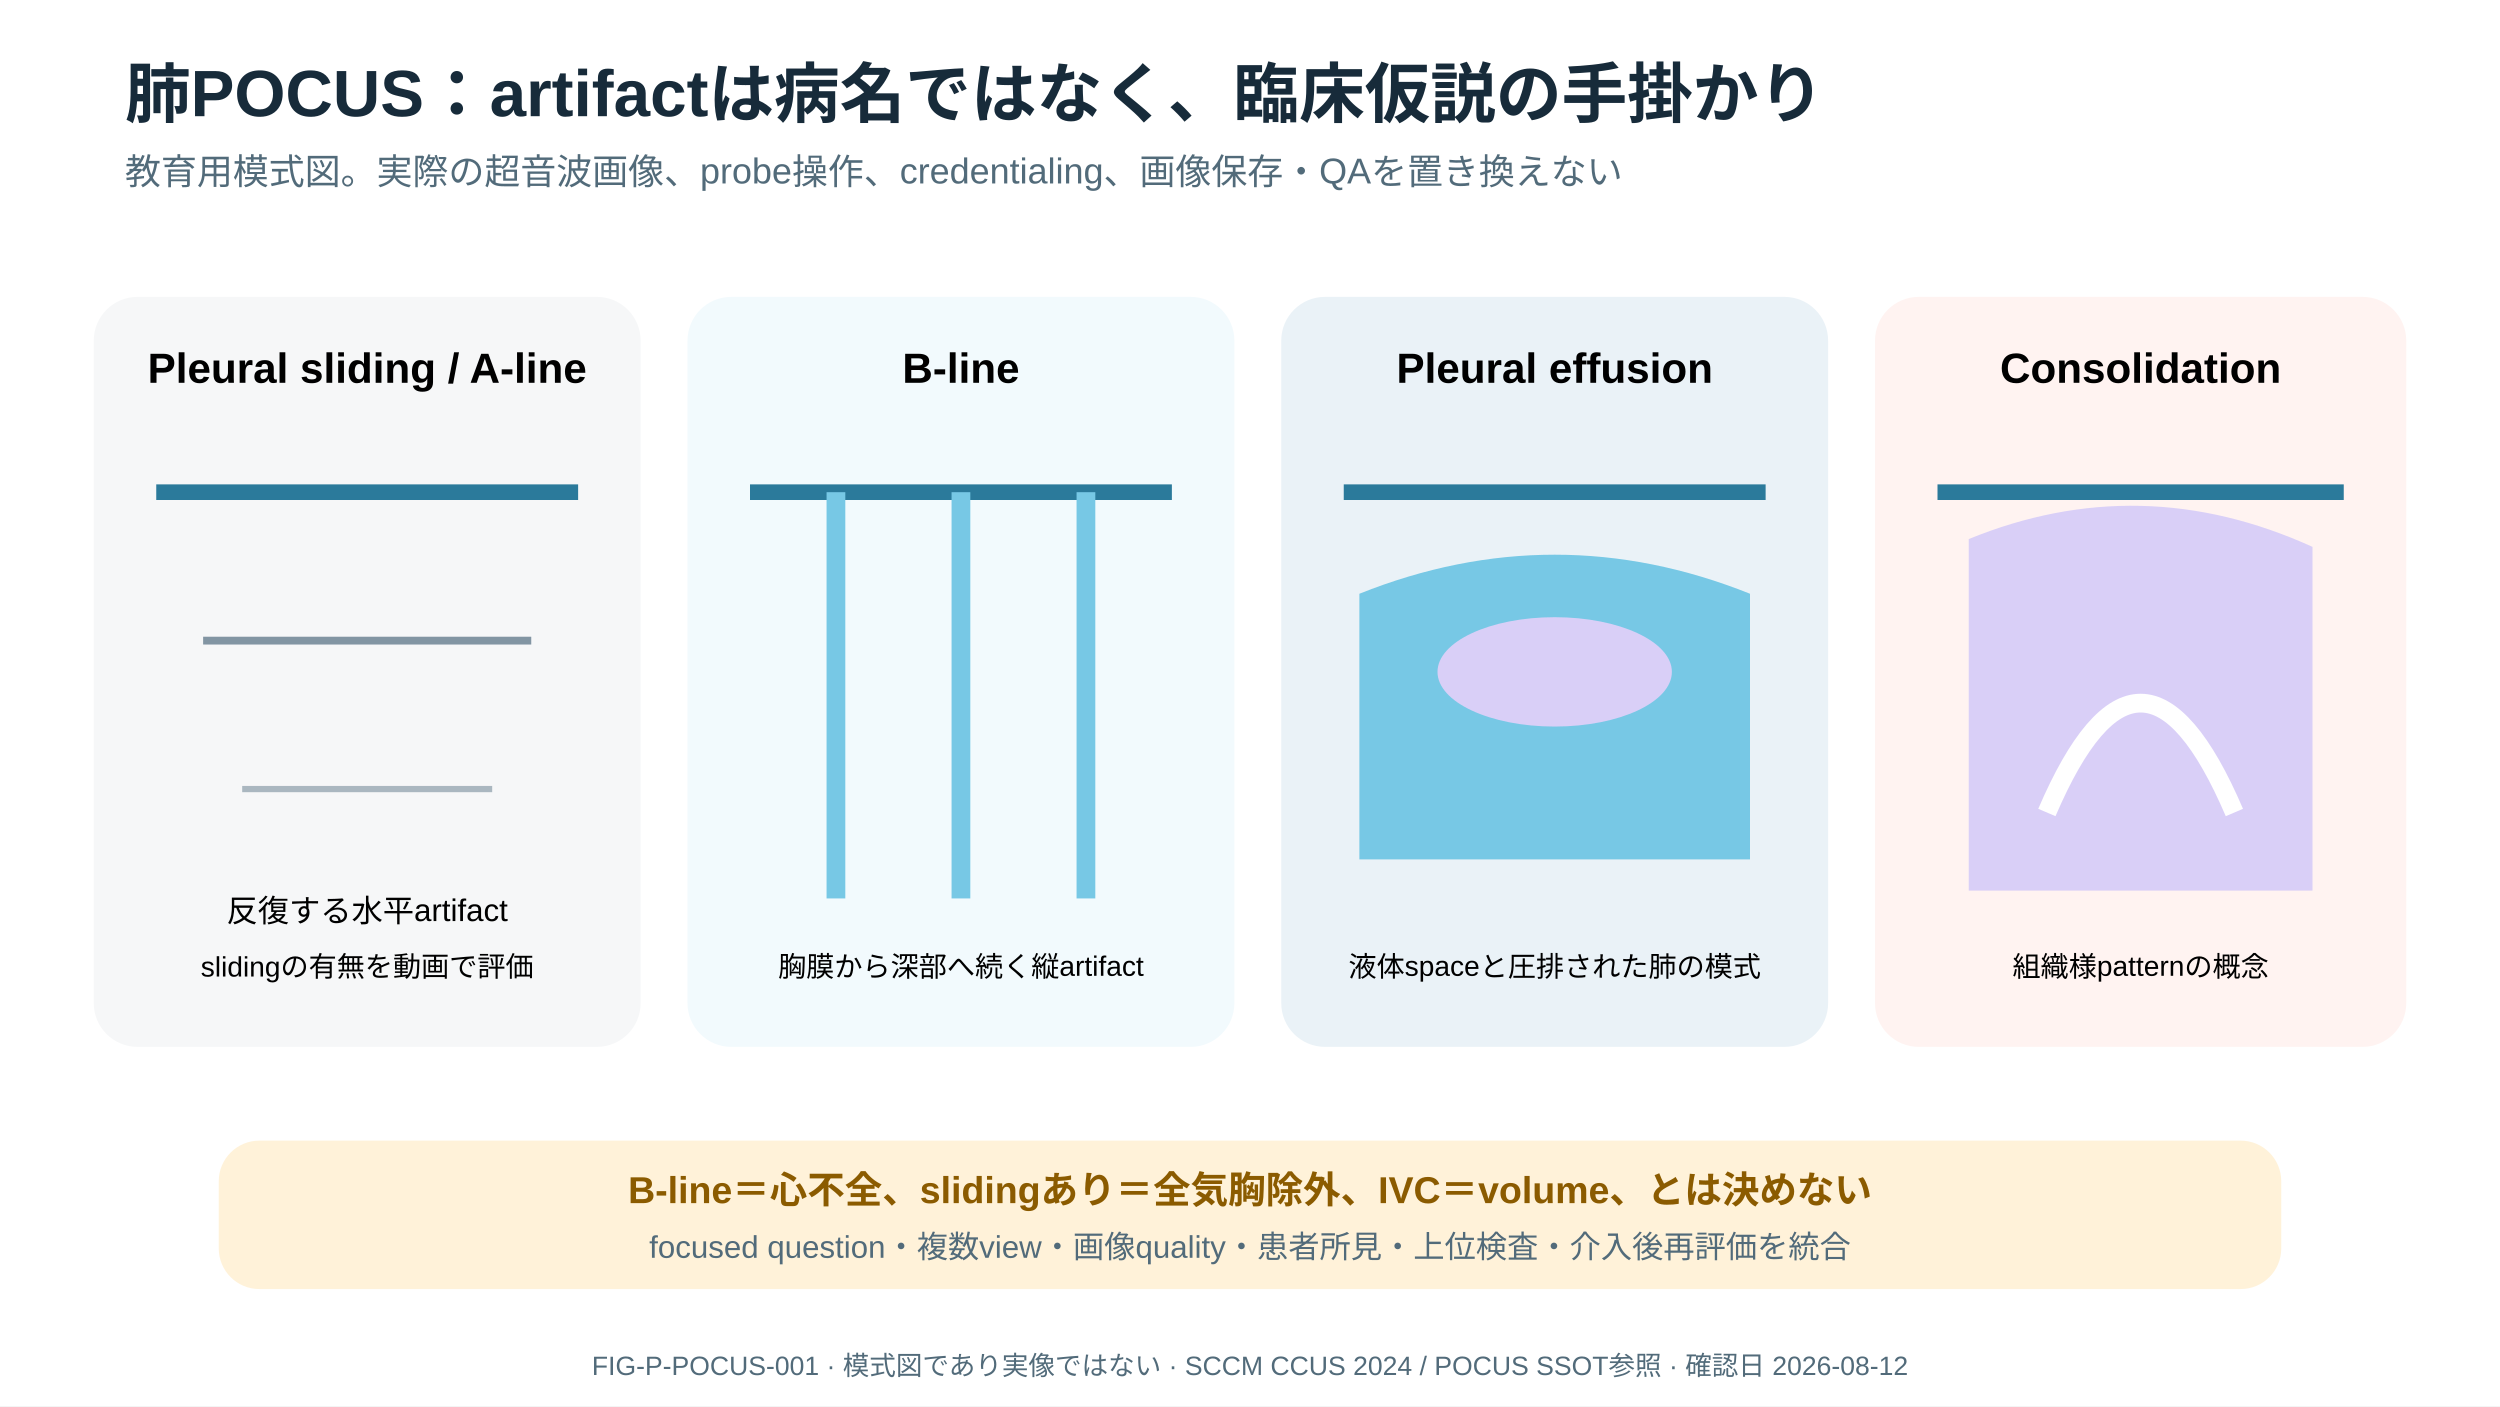
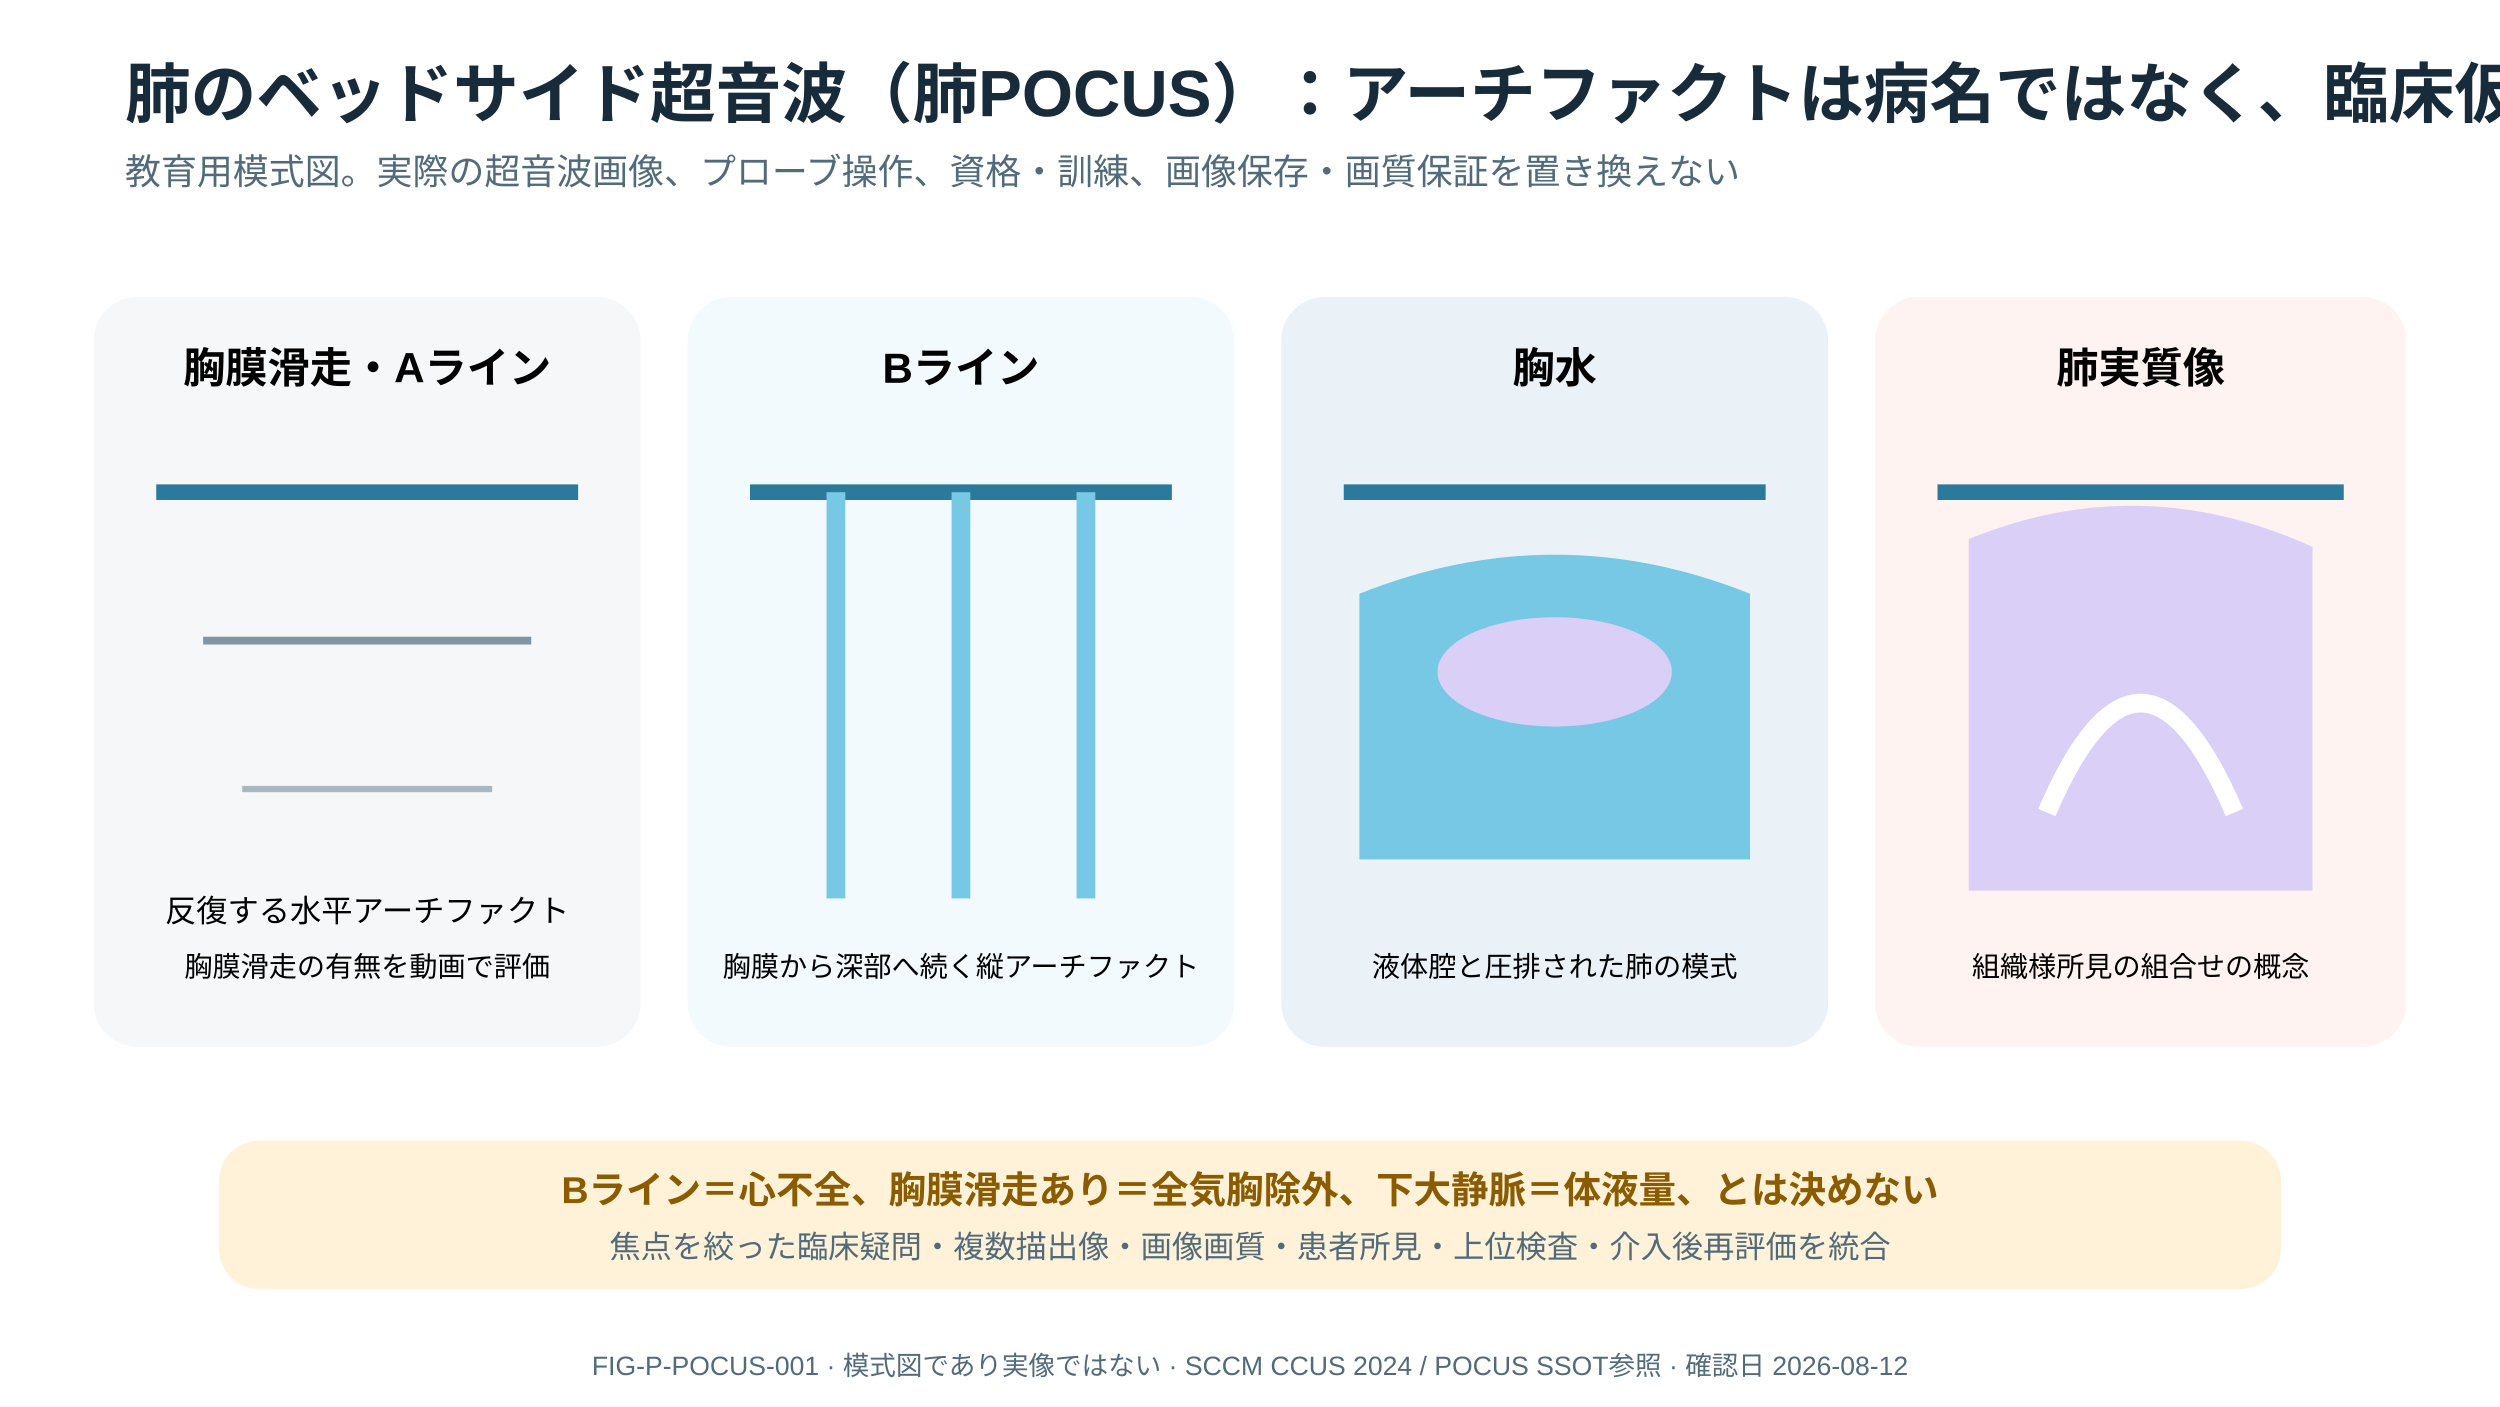
<svg xmlns="http://www.w3.org/2000/svg" width="1600" height="900" viewBox="0 0 1600 900" role="img" aria-labelledby="title desc">
  <rect width="1600" height="900" fill="#fff" />
-   <text x="80" y="75" font-family="Hiragino Sans, Yu Gothic, Arial, sans-serif" font-size="42" font-weight="700" fill="#172B3A">肺POCUS：artifactは病名ではなく、臨床仮説の手掛かり</text>
-   <text x="80" y="118" font-family="Hiragino Sans, Yu Gothic, Arial, sans-serif" font-size="23" fill="#526B7A">教育用模式図。実際の超音波画像、probe操作、credentialing、画像保存・QAを置き換えない</text>
+   <text x="80" y="75" font-family="Hiragino Sans, Yu Gothic, Arial, sans-serif" font-size="42" font-weight="700" fill="#172B3A">肺のベッドサイド超音波（肺POCUS）：アーチファクトは病名ではなく、臨床仮説の手掛かり</text>
+   <text x="80" y="118" font-family="Hiragino Sans, Yu Gothic, Arial, sans-serif" font-size="23" fill="#526B7A">教育用模式図。実際の超音波画像、プローブ操作、資格・訓練、画像保存・画質保証を置き換えない</text>
  <g font-family="Hiragino Sans, Yu Gothic, Arial, sans-serif" text-anchor="middle">
    <rect x="60" y="190" width="350" height="480" rx="28" fill="#F6F7F8" />
-     <text x="235" y="245" font-size="27" font-weight="700">Pleural sliding / A-line</text>
+     <text x="235" y="245" font-size="27" font-weight="700">胸膜滑走・Aライン</text>
    <line x1="100" y1="315" x2="370" y2="315" stroke="#2B7A9B" stroke-width="10" />
    <line x1="130" y1="410" x2="340" y2="410" stroke="#8295A3" stroke-width="5" />
    <line x1="155" y1="505" x2="315" y2="505" stroke="#AAB7C0" stroke-width="4" />
-     <text x="235" y="590" font-size="20">反復する水平artifact</text>
-     <text x="235" y="625" font-size="18">slidingの有無を動画で評価</text>
+     <text x="235" y="590" font-size="20">反復する水平アーチファクト</text>
+     <text x="235" y="625" font-size="18">胸膜滑走の有無を動画で評価</text>
    <rect x="440" y="190" width="350" height="480" rx="28" fill="#F2FAFD" />
-     <text x="615" y="245" font-size="27" font-weight="700">B-line</text>
+     <text x="615" y="245" font-size="27" font-weight="700">Bライン</text>
    <line x1="480" y1="315" x2="750" y2="315" stroke="#2B7A9B" stroke-width="10" />
    <g stroke="#77C8E5" stroke-width="12">
      <line x1="535" y1="315" x2="535" y2="575" />
      <line x1="615" y1="315" x2="615" y2="575" />
      <line x1="695" y1="315" x2="695" y2="575" />
    </g>
-     <text x="615" y="625" font-size="18">胸膜から深部へ続く縦artifact</text>
+     <text x="615" y="625" font-size="18">胸膜から深部へ続く縦アーチファクト</text>
    <rect x="820" y="190" width="350" height="480" rx="28" fill="#EAF2F7" />
-     <text x="995" y="245" font-size="27" font-weight="700">Pleural effusion</text>
+     <text x="995" y="245" font-size="27" font-weight="700">胸水</text>
    <line x1="860" y1="315" x2="1130" y2="315" stroke="#2B7A9B" stroke-width="10" />
    <path d="M870 380 Q995 330 1120 380 V550 H870Z" fill="#77C8E5" />
    <ellipse cx="995" cy="430" rx="75" ry="35" fill="#D9CFF7" />
-     <text x="995" y="625" font-size="18">液体spaceと圧排された肺の模式</text>
+     <text x="995" y="625" font-size="18">液体腔と圧排された肺の模式</text>
    <rect x="1200" y="190" width="340" height="480" rx="28" fill="#FFF3F1" />
-     <text x="1370" y="245" font-size="27" font-weight="700">Consolidation</text>
+     <text x="1370" y="245" font-size="27" font-weight="700">肺実質像</text>
    <line x1="1240" y1="315" x2="1500" y2="315" stroke="#2B7A9B" stroke-width="10" />
    <path d="M1260 345 Q1370 300 1480 350 V570 H1260Z" fill="#D9CFF7" />
    <path d="M1310 520 Q1370 380 1430 520" fill="none" stroke="#fff" stroke-width="12" />
-     <text x="1370" y="625" font-size="18">組織様patternの概念</text>
+     <text x="1370" y="625" font-size="18">組織様所見の組合せの概念</text>
  </g>
  <rect x="140" y="730" width="1320" height="95" rx="26" fill="#FFF2D9" />
-   <text x="800" y="770" text-anchor="middle" font-family="Hiragino Sans, Yu Gothic, Arial, sans-serif" font-size="24" font-weight="700" fill="#8B5B00">B-line＝心不全、slidingあり＝全気胸除外、IVC＝volume、とは決めない</text>
-   <text x="800" y="805" text-anchor="middle" font-family="Hiragino Sans, Yu Gothic, Arial, sans-serif" font-size="20" fill="#526B7A">focused question・複数view・画像quality・患者所見・上位検査・介入後再評価を統合</text>
+   <text x="800" y="770" text-anchor="middle" font-family="Hiragino Sans, Yu Gothic, Arial, sans-serif" font-size="24" font-weight="700" fill="#8B5B00">Bライン＝心不全、胸膜滑走あり＝全気胸除外、下大静脈＝体液量、とは決めない</text>
+   <text x="800" y="805" text-anchor="middle" font-family="Hiragino Sans, Yu Gothic, Arial, sans-serif" font-size="20" fill="#526B7A">焦点を絞った臨床疑問・複数描出像・画像画質・患者所見・上位検査・介入後再評価を統合</text>
  <text x="800" y="880" text-anchor="middle" font-family="Hiragino Sans, Yu Gothic, Arial, sans-serif" font-size="17" fill="#526B7A">FIG-P-POCUS-001 · 模式図であり実像ではない · SCCM CCUS 2024 / POCUS SSOT参照 · 確認日 2026-08-12</text>
</svg>
